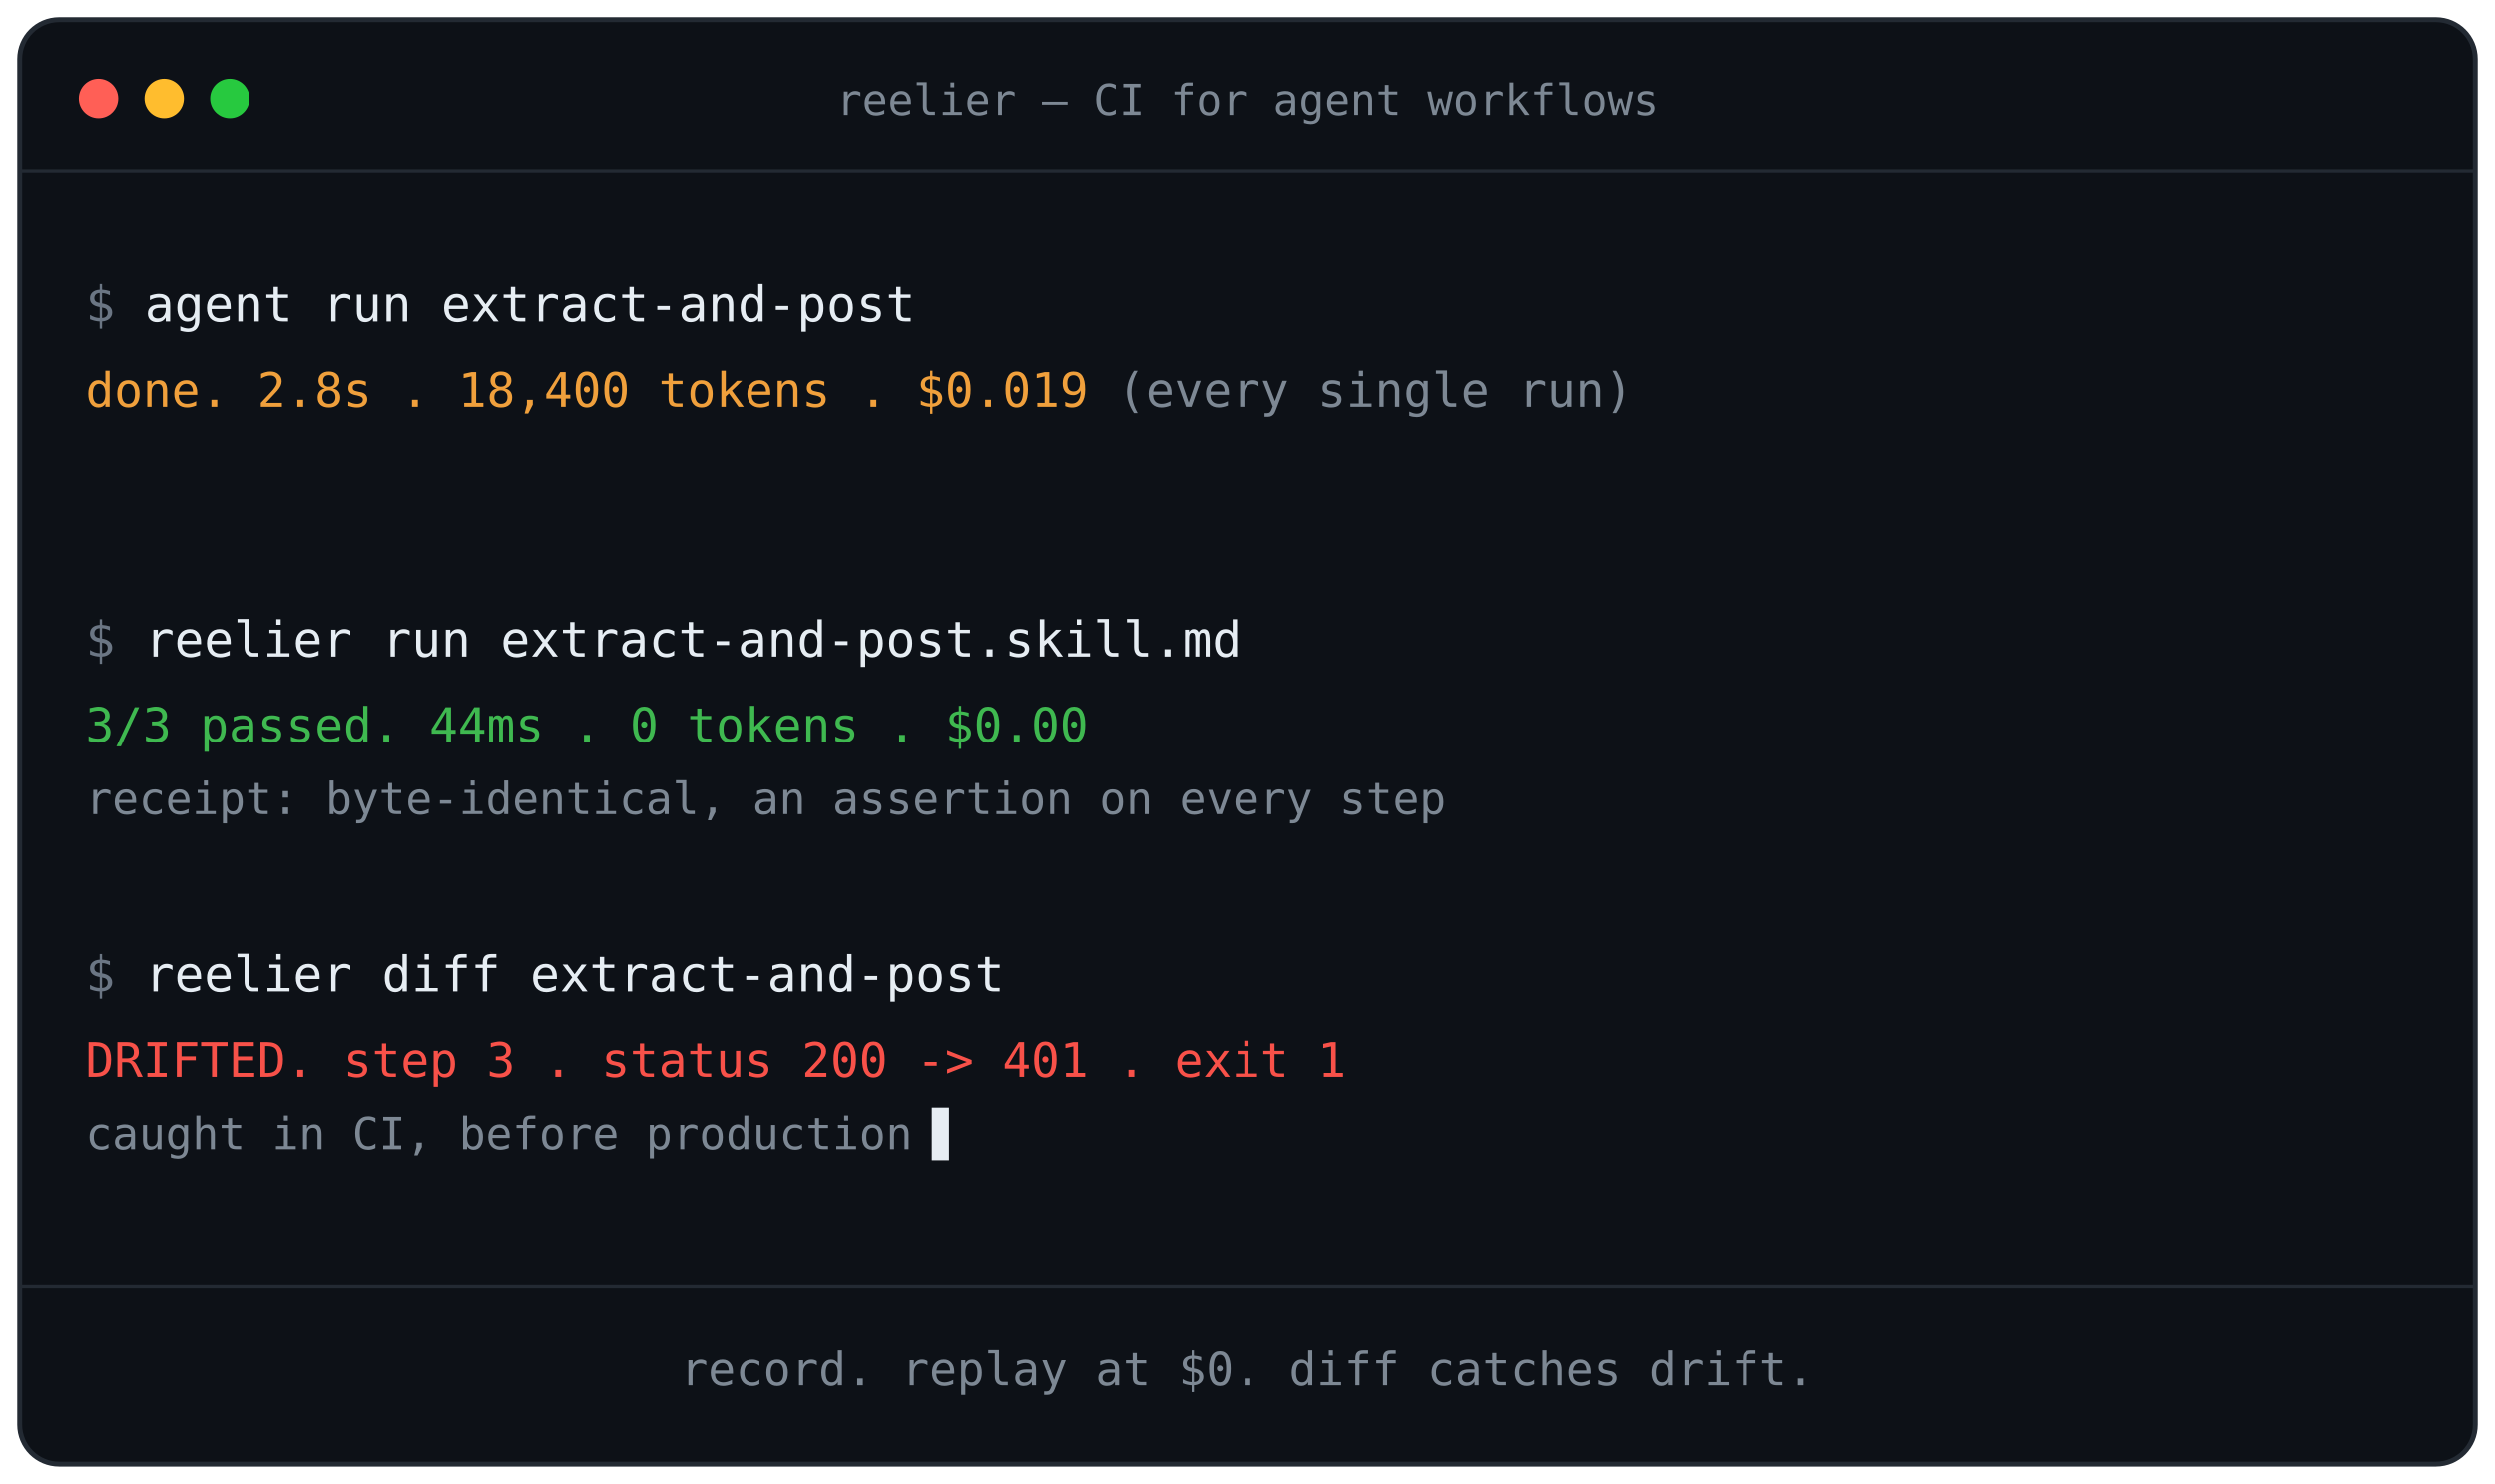
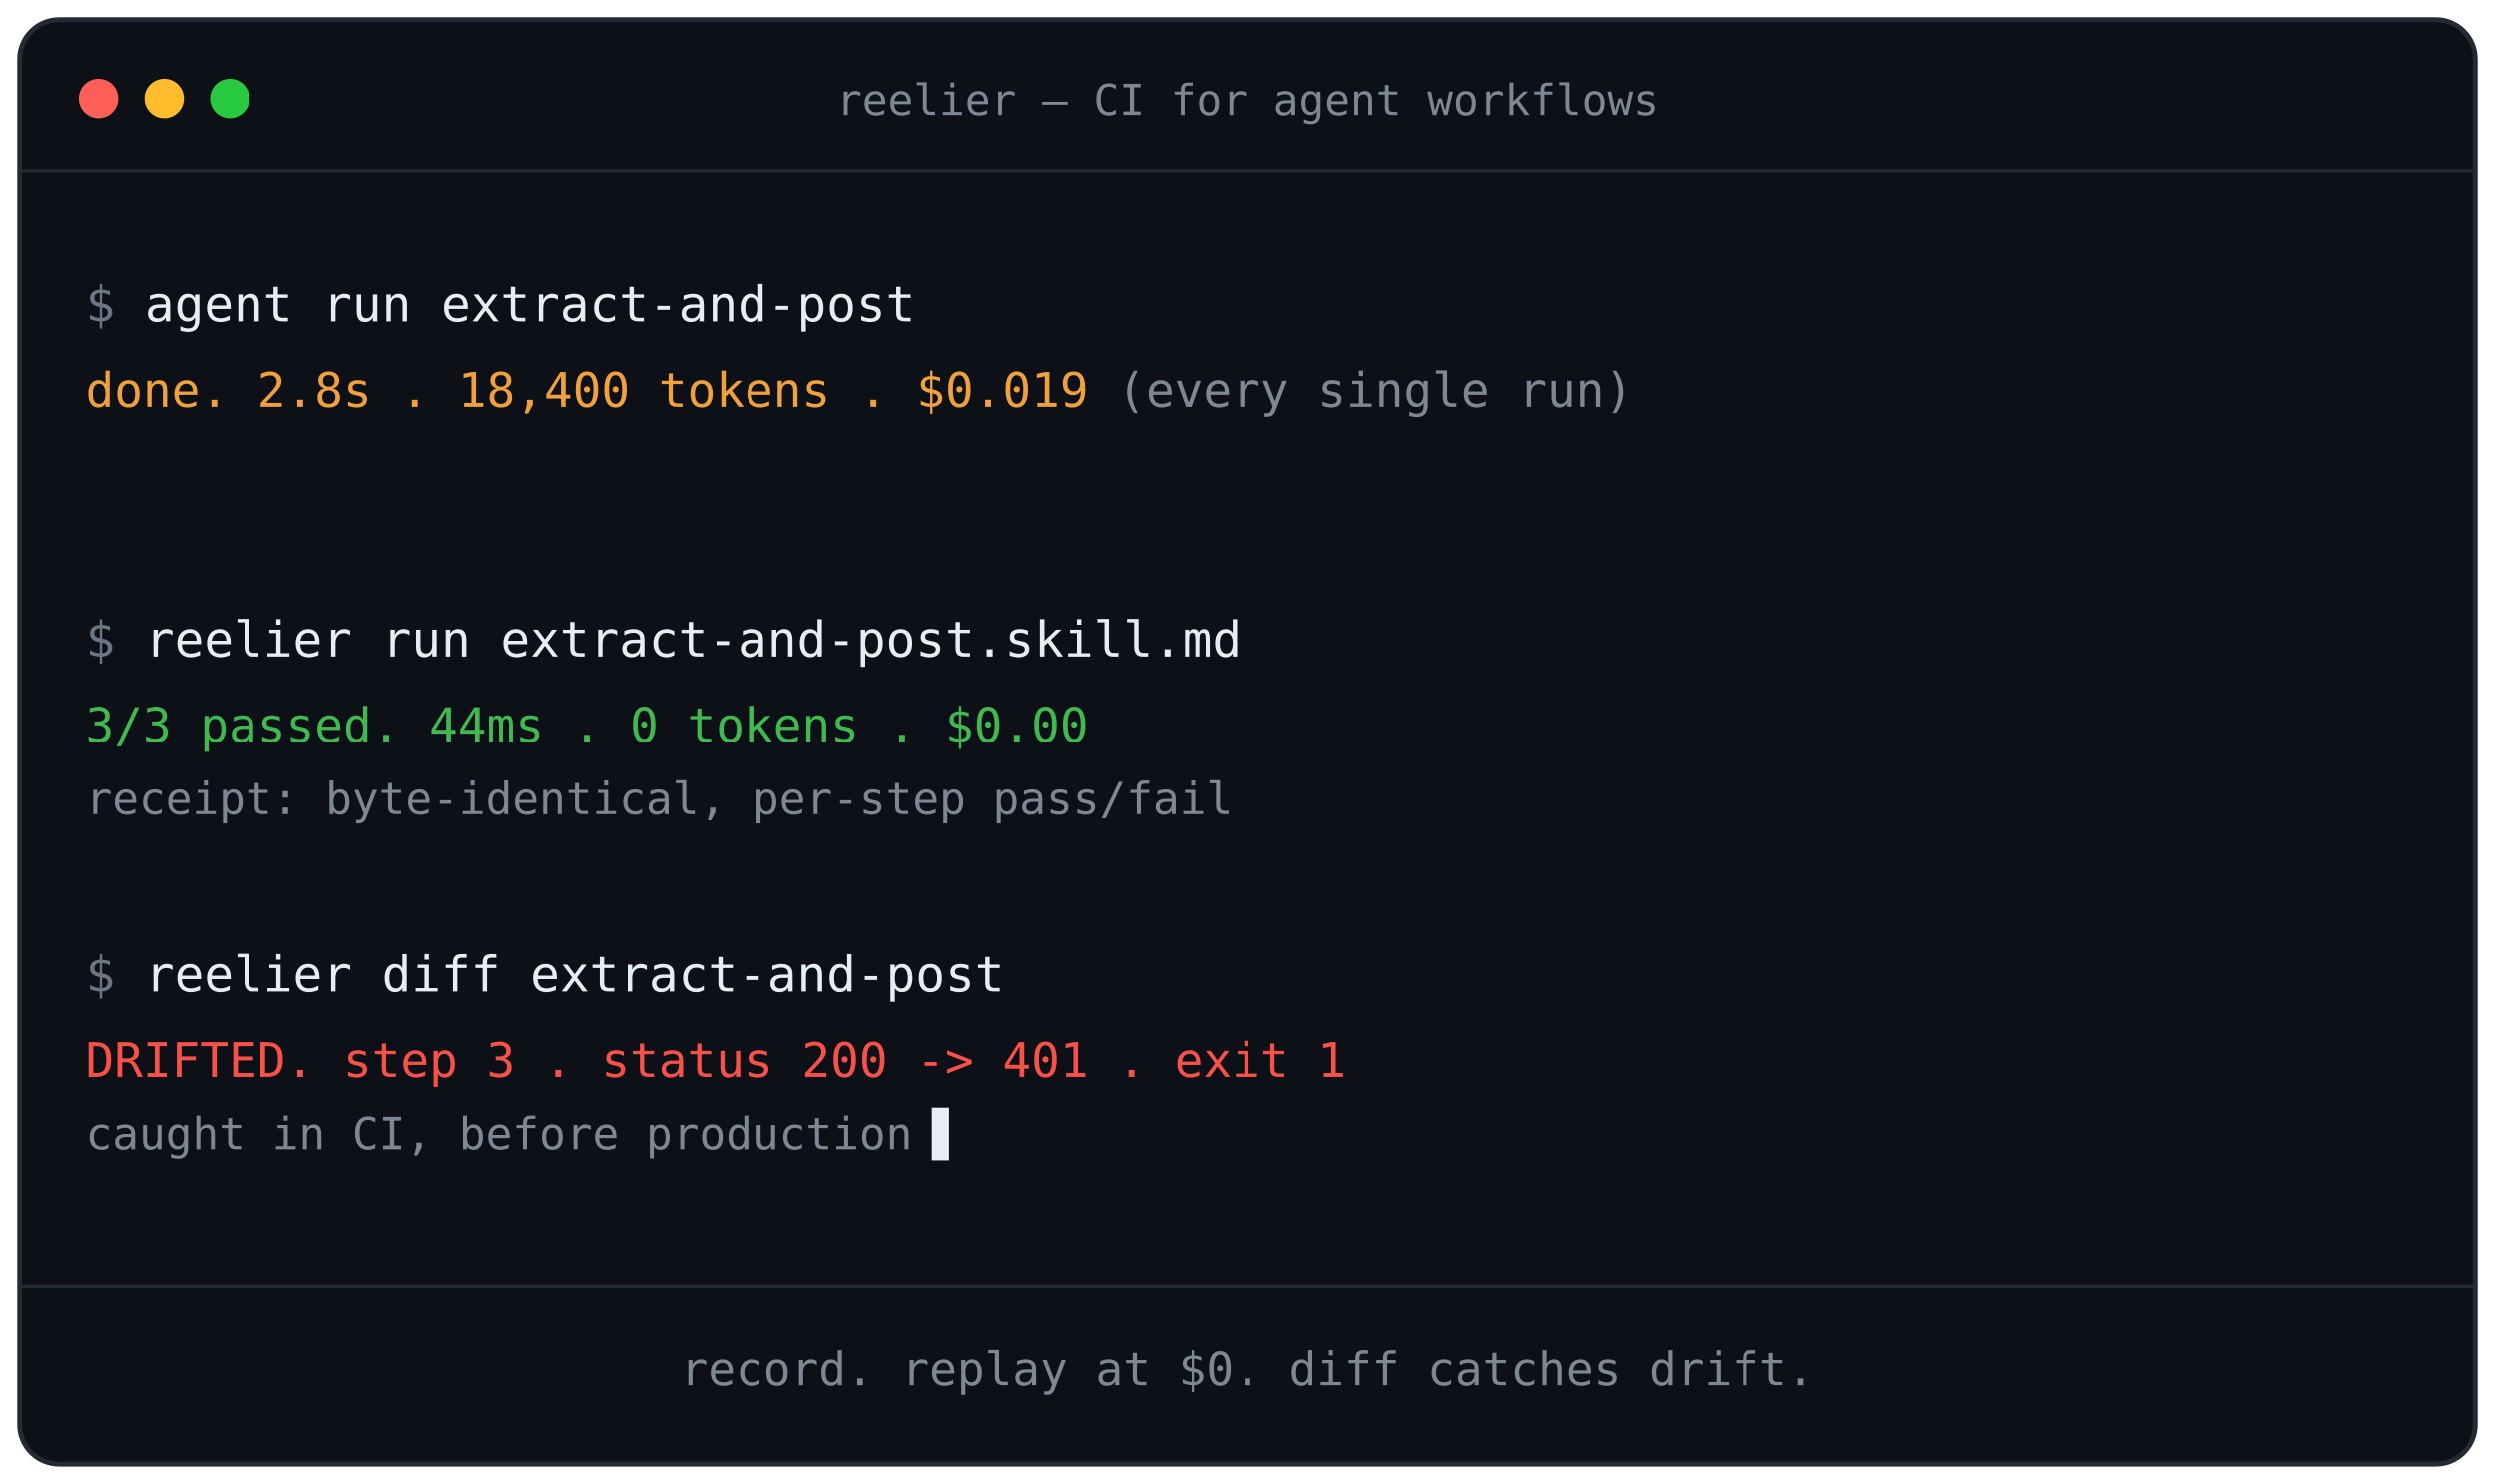
<svg xmlns="http://www.w3.org/2000/svg" viewBox="0 0 760 452" role="img" aria-label="Reelier: record an agent run, replay it at 0 tokens, diff catches drift and fails CI.">
  <style>
    .mono { font-family: ui-monospace, SFMono-Regular, Menlo, Consolas, monospace; }
    .prompt { fill: #6b7684; }
    .txt { fill: #e6edf3; }
    .dim { fill: #7d8894; }
    .amber { fill: #f0a03c; }
    .green { fill: #3fb950; }
    .red { fill: #f85149; }
  </style>
  <rect x="6" y="6" width="748" height="440" rx="12" fill="#0d1117" stroke="#232a33" stroke-width="1.5" />
  <circle cx="30" cy="30" r="6" fill="#ff5f56" />
  <circle cx="50" cy="30" r="6" fill="#ffbd2e" />
  <circle cx="70" cy="30" r="6" fill="#27c93f" />
  <text x="380" y="35" text-anchor="middle" font-size="13" class="mono dim">reelier — CI for agent workflows</text>
  <line x1="6" y1="52" x2="754" y2="52" stroke="#232a33" stroke-width="1" />
  <rect x="14" y="70" width="732" height="70" rx="8" fill="#1b2430" opacity="0.0">
    <animate attributeName="y" dur="6s" repeatCount="indefinite" keyTimes="0;0.28;0.33;0.61;0.66;0.94;1" values="70;70;172;172;274;274;70" />
    <animate attributeName="opacity" dur="6s" repeatCount="indefinite" keyTimes="0;0.03;0.30;0.33;0.63;0.66;0.96;1" values="0;0.55;0.55;0.55;0.55;0.55;0.55;0" />
  </rect>
  <text x="26" y="98" font-size="15" class="mono prompt">$ <tspan class="txt">agent run extract-and-post</tspan>
  </text>
  <text x="26" y="124" font-size="14.5" class="mono amber">done. 2.8s . 18,400 tokens . $0.019  <tspan class="dim">(every single run)</tspan>
  </text>
  <text x="26" y="200" font-size="15" class="mono prompt">$ <tspan class="txt">reelier run extract-and-post.skill.md</tspan>
  </text>
  <text x="26" y="226" font-size="14.5" class="mono green">3/3 passed. 44ms . 0 tokens . $0.00</text>
-   <text x="26" y="248" font-size="13.5" class="mono dim">receipt: byte-identical, an assertion on every step</text>
+   <text x="26" y="248" font-size="13.5" class="mono dim">receipt: byte-identical, per-step pass/fail</text>
  <text x="26" y="302" font-size="15" class="mono prompt">$ <tspan class="txt">reelier diff extract-and-post</tspan>
  </text>
  <text x="26" y="328" font-size="14.5" class="mono red">DRIFTED. step 3 . status 200 -&gt; 401 . exit 1</text>
  <text x="26" y="350" font-size="13.5" class="mono dim">caught in CI, before production<tspan class="txt" dx="6">▋</tspan>
  </text>
  <line x1="6" y1="392" x2="754" y2="392" stroke="#232a33" stroke-width="1" />
  <text x="380" y="422" text-anchor="middle" font-size="14" class="mono dim">record.  replay at $0.  diff catches drift.</text>
</svg>
